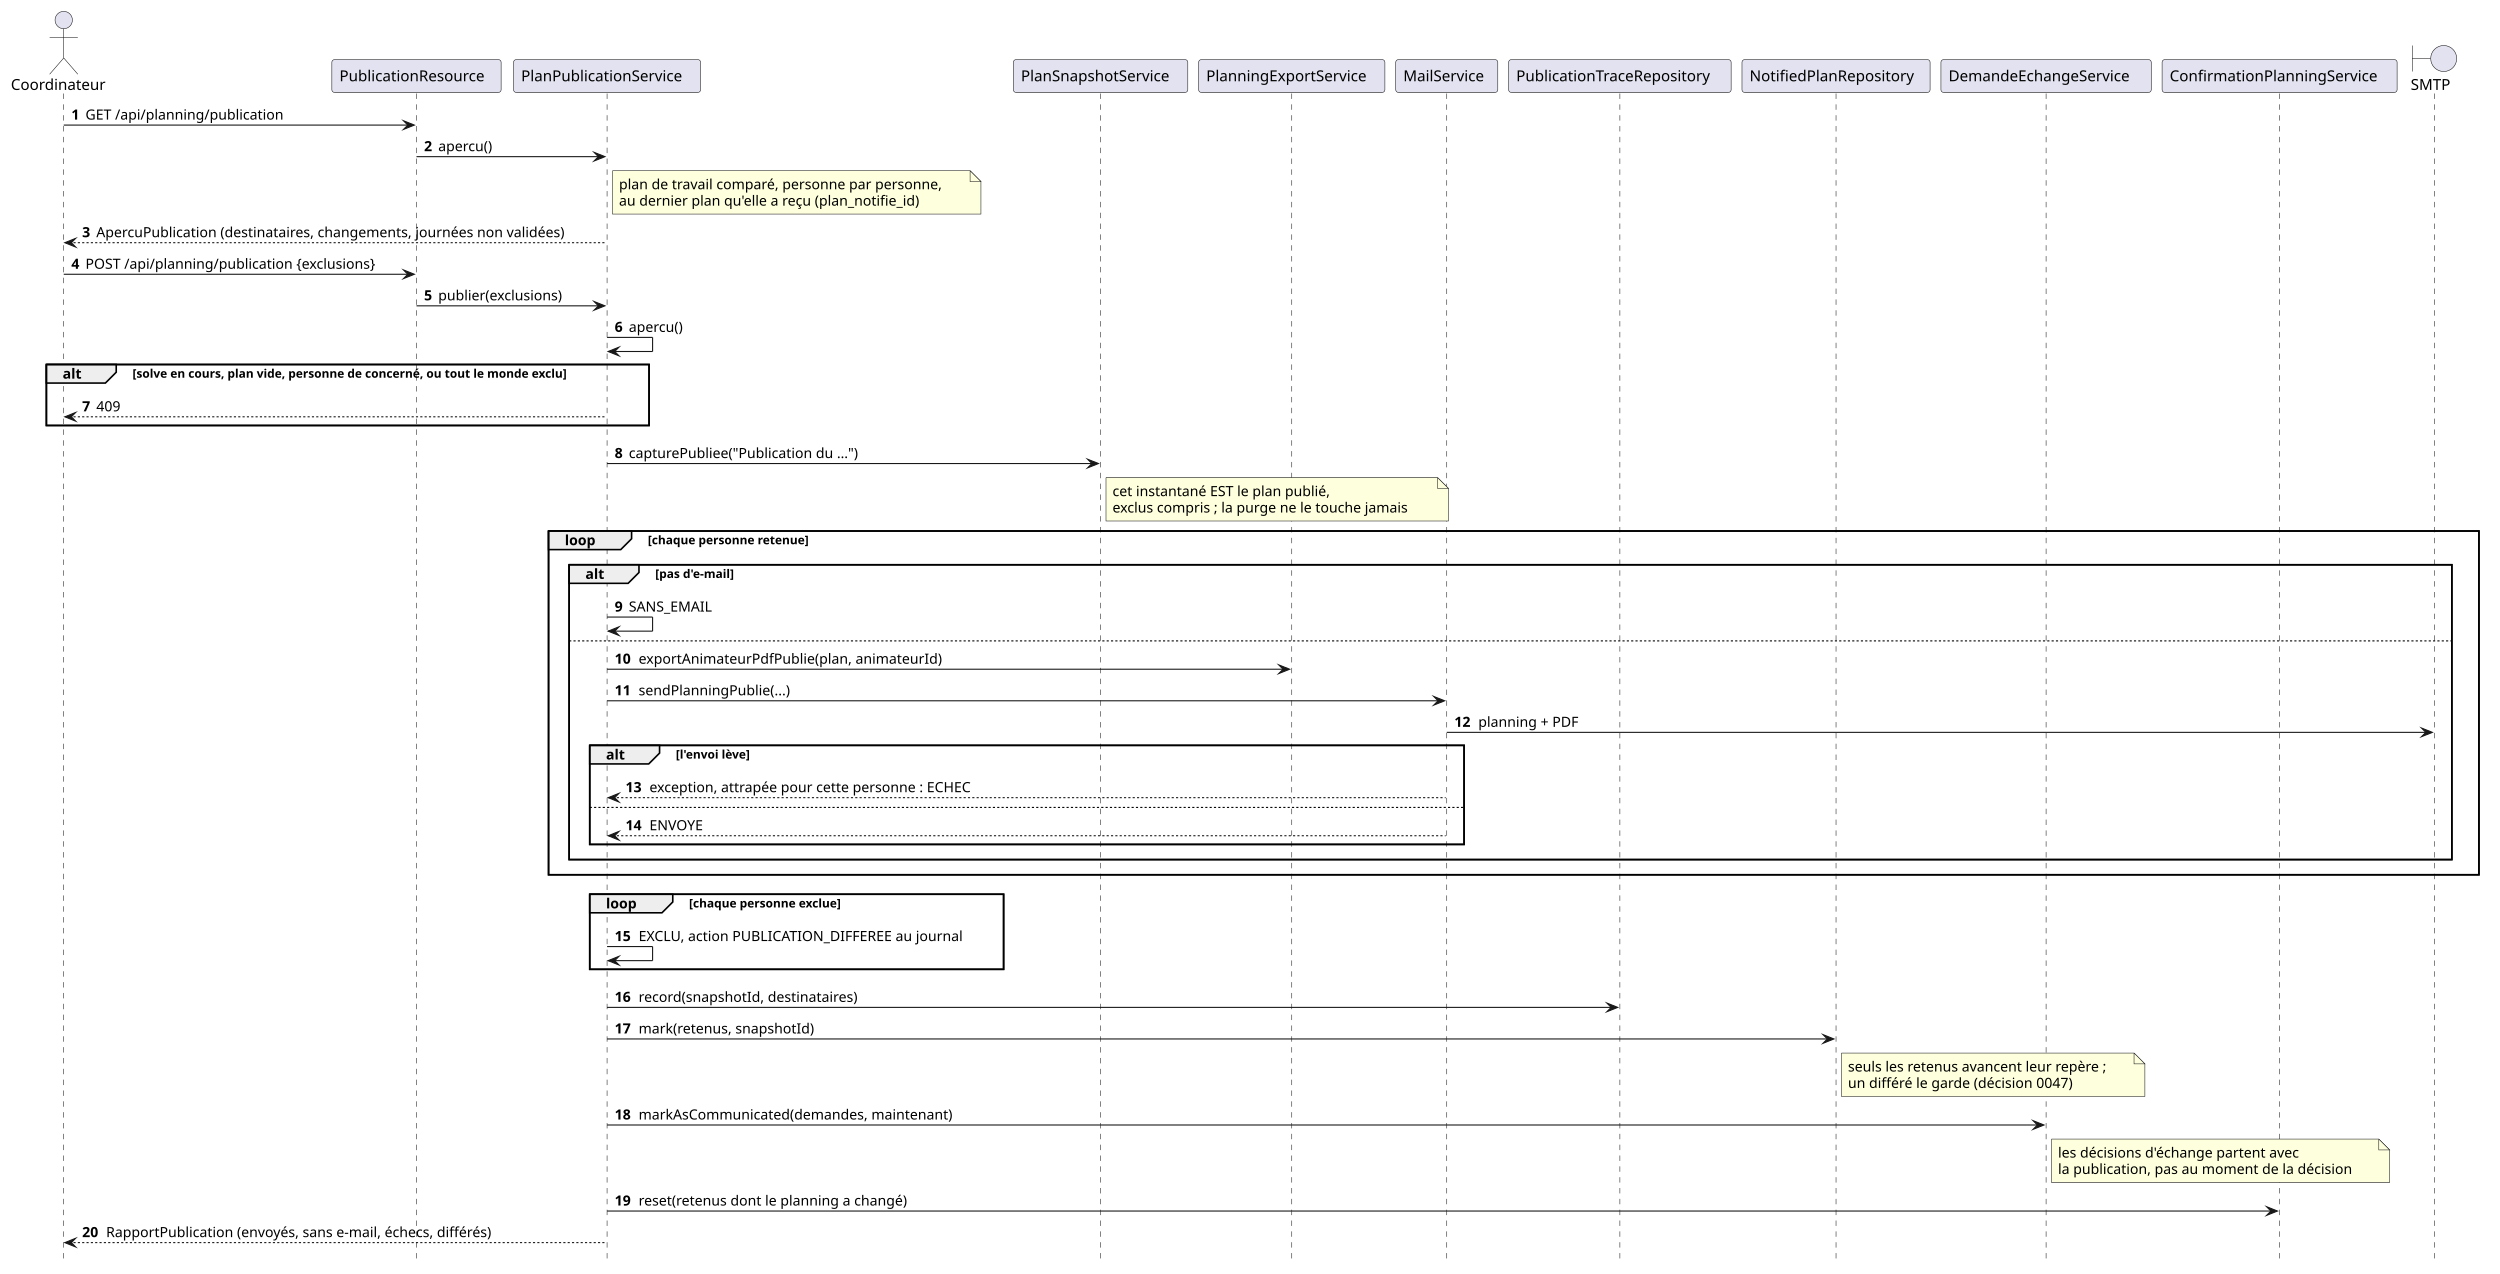
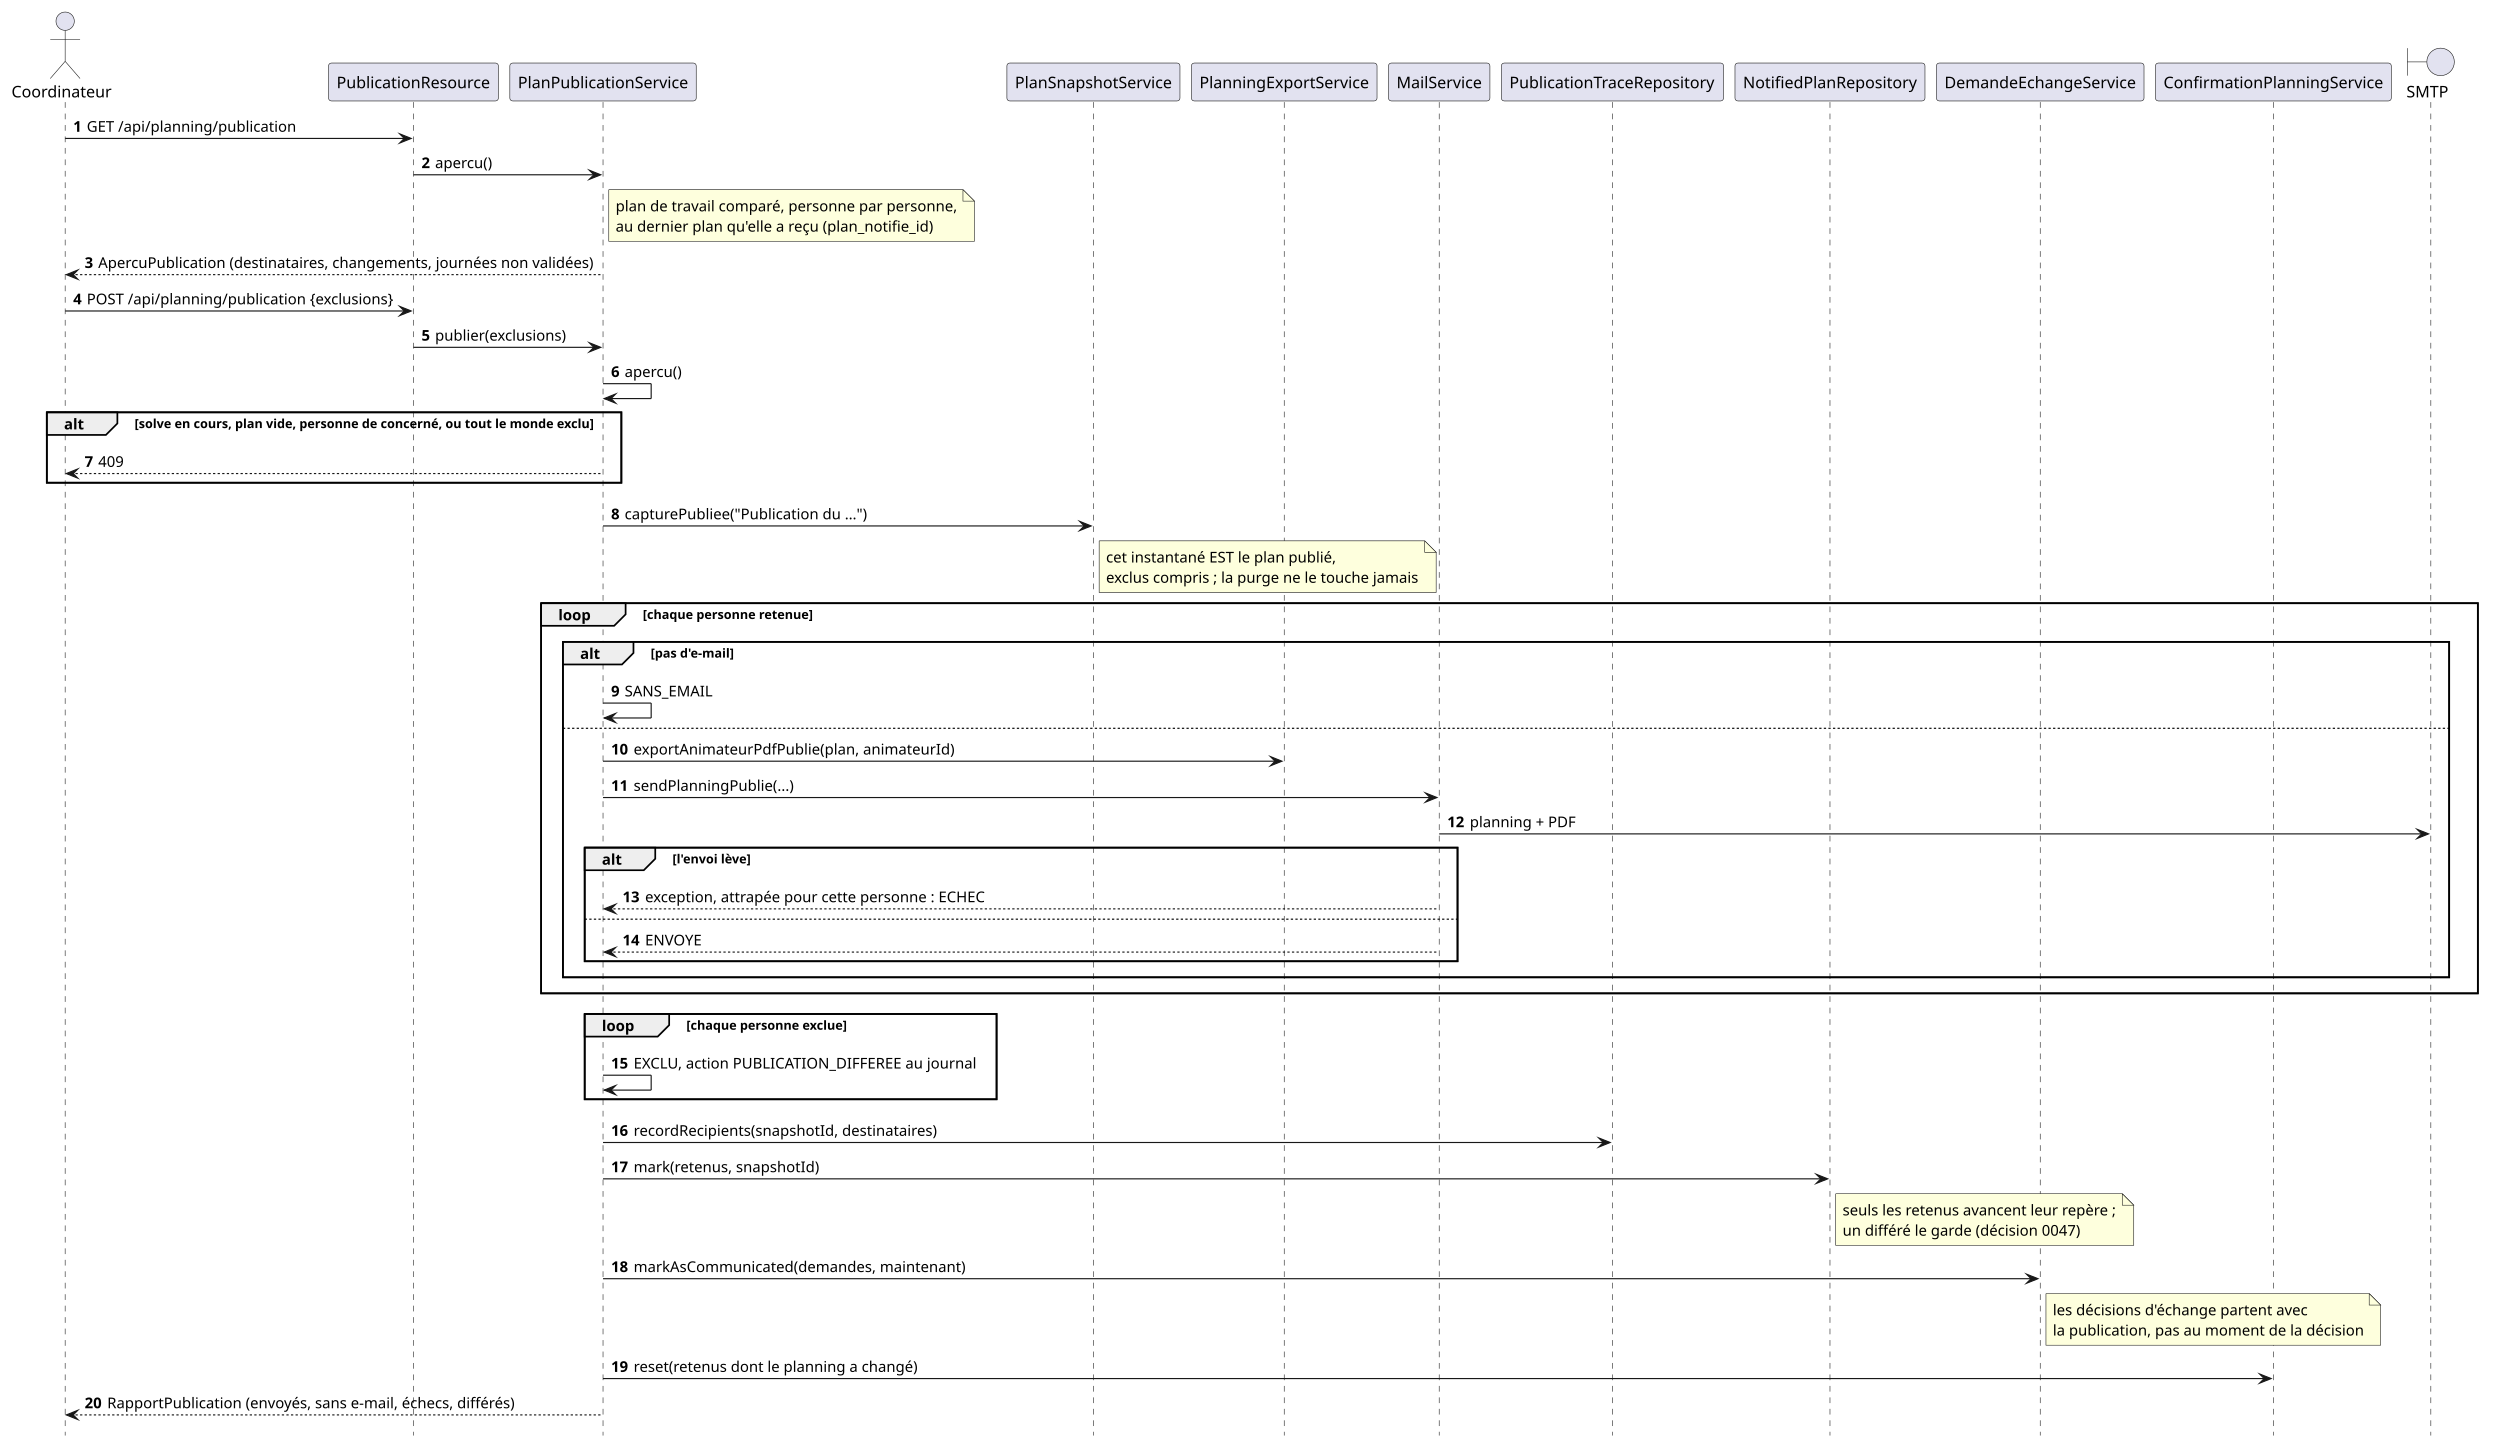
- <svg xmlns="http://www.w3.org/2000/svg" version="1.1" data-diagram-type="SEQUENCE" style="width:2307px;height:1175px;background:#FFFFFF;" width="2307px" height="1175px" viewBox="0 0 2307 1175" zoomAndPan="magnify" preserveAspectRatio="none" contentStyleType="text/css">
+ <svg xmlns="http://www.w3.org/2000/svg" version="1.1" data-diagram-type="SEQUENCE" style="width:2181px;height:1263px;background:#FFFFFF;" width="2181px" height="1263px" viewBox="0 0 2181 1263" zoomAndPan="magnify" preserveAspectRatio="none" contentStyleType="text/css">
  <defs />
  <g font-family="sans-serif" lengthAdjust="spacing">
-     <rect x="42.811" y="336.359" width="556.154" height="56.266" fill="none" style="stroke:#000;stroke-width:1.5;" />
-     <rect x="506.207" y="490.023" width="1781.347" height="317.195" fill="none" style="stroke:#000;stroke-width:1.5;" />
-     <rect x="525.207" y="521.156" width="1737.347" height="272.063" fill="none" style="stroke:#000;stroke-width:1.5;" />
-     <rect x="544.207" y="687.82" width="806.858" height="91.398" fill="none" style="stroke:#000;stroke-width:1.5;" />
-     <rect x="544.207" y="825.219" width="381.92" height="69.266" fill="none" style="stroke:#000;stroke-width:1.5;" />
-     <g>
-       <rect x="55.311" y="86.297" width="8" height="1078.383" fill="#000" fill-opacity="0" />
-       <line x1="58.811" y1="86.297" x2="58.811" y2="1164.68" style="stroke:#181818;stroke-width:0.5;stroke-dasharray:5,5;" />
-     </g>
-     <g>
-       <rect x="380.832" y="86.297" width="8" height="1078.383" fill="#000" fill-opacity="0" />
-       <line x1="384.332" y1="86.297" x2="384.332" y2="1164.68" style="stroke:#181818;stroke-width:0.5;stroke-dasharray:5,5;" />
-     </g>
-     <g>
-       <rect x="556.707" y="86.297" width="8" height="1078.383" fill="#000" fill-opacity="0" />
-       <line x1="560.207" y1="86.297" x2="560.207" y2="1164.68" style="stroke:#181818;stroke-width:0.5;stroke-dasharray:5,5;" />
-     </g>
-     <g>
-       <rect x="1012.113" y="86.297" width="8" height="1078.383" fill="#000" fill-opacity="0" />
-       <line x1="1015.613" y1="86.297" x2="1015.613" y2="1164.68" style="stroke:#181818;stroke-width:0.5;stroke-dasharray:5,5;" />
-     </g>
-     <g>
-       <rect x="1188.538" y="86.297" width="8" height="1078.383" fill="#000" fill-opacity="0" />
-       <line x1="1192.038" y1="86.297" x2="1192.038" y2="1164.68" style="stroke:#181818;stroke-width:0.5;stroke-dasharray:5,5;" />
-     </g>
-     <g>
-       <rect x="1331.565" y="86.297" width="8" height="1078.383" fill="#000" fill-opacity="0" />
-       <line x1="1335.065" y1="86.297" x2="1335.065" y2="1164.68" style="stroke:#181818;stroke-width:0.5;stroke-dasharray:5,5;" />
-     </g>
-     <g>
-       <rect x="1491.327" y="86.297" width="8" height="1078.383" fill="#000" fill-opacity="0" />
-       <line x1="1494.827" y1="86.297" x2="1494.827" y2="1164.68" style="stroke:#181818;stroke-width:0.5;stroke-dasharray:5,5;" />
-     </g>
-     <g>
-       <rect x="1690.795" y="86.297" width="8" height="1078.383" fill="#000" fill-opacity="0" />
-       <line x1="1694.295" y1="86.297" x2="1694.295" y2="1164.68" style="stroke:#181818;stroke-width:0.5;stroke-dasharray:5,5;" />
-     </g>
-     <g>
-       <rect x="1884.637" y="86.297" width="8" height="1078.383" fill="#000" fill-opacity="0" />
-       <line x1="1888.137" y1="86.297" x2="1888.137" y2="1164.68" style="stroke:#181818;stroke-width:0.5;stroke-dasharray:5,5;" />
-     </g>
-     <g>
-       <rect x="2100.119" y="86.297" width="8" height="1078.383" fill="#000" fill-opacity="0" />
-       <line x1="2103.619" y1="86.297" x2="2103.619" y2="1164.68" style="stroke:#181818;stroke-width:0.5;stroke-dasharray:5,5;" />
-     </g>
-     <g>
-       <rect x="2243.054" y="86.297" width="8" height="1078.383" fill="#000" fill-opacity="0" />
-       <line x1="2246.554" y1="86.297" x2="2246.554" y2="1164.68" style="stroke:#181818;stroke-width:0.5;stroke-dasharray:5,5;" />
-     </g>
-     <text x="10" y="82.995" fill="#000" font-size="14" textLength="91.622">Coordinateur</text>
-     <ellipse cx="58.811" cy="18.5" rx="8" ry="8" fill="#E2E2F0" style="stroke:#181818;stroke-width:0.5;" />
-     <path d="M58.811,26.5 L58.811,53.5 M45.811,34.5 L71.811,34.5 M58.811,53.5 L45.811,68.5 M58.811,53.5 L71.811,68.5" style="stroke:#181818;stroke-width:0.5;" fill="none" />
-     <rect x="306.225" y="55" width="156.215" height="30.297" fill="#E2E2F0" style="stroke:#181818;stroke-width:0.5;" rx="2.5" ry="2.5" />
-     <text x="313.225" y="74.995" fill="#000" font-size="14" textLength="142.215">PublicationResource</text>
-     <rect x="473.906" y="55" width="172.601" height="30.297" fill="#E2E2F0" style="stroke:#181818;stroke-width:0.5;" rx="2.5" ry="2.5" />
-     <text x="480.906" y="74.995" fill="#000" font-size="14" textLength="158.601">PlanPublicationService</text>
-     <rect x="935.127" y="55" width="160.973" height="30.297" fill="#E2E2F0" style="stroke:#181818;stroke-width:0.5;" rx="2.5" ry="2.5" />
-     <text x="942.127" y="74.995" fill="#000" font-size="14" textLength="146.973">PlanSnapshotService</text>
-     <rect x="1106.1" y="55" width="171.876" height="30.297" fill="#E2E2F0" style="stroke:#181818;stroke-width:0.5;" rx="2.5" ry="2.5" />
-     <text x="1113.1" y="74.995" fill="#000" font-size="14" textLength="157.876">PlanningExportService</text>
-     <rect x="1287.976" y="55" width="94.179" height="30.297" fill="#E2E2F0" style="stroke:#181818;stroke-width:0.5;" rx="2.5" ry="2.5" />
-     <text x="1294.976" y="74.995" fill="#000" font-size="14" textLength="80.179">MailService</text>
-     <rect x="1392.154" y="55" width="205.345" height="30.297" fill="#E2E2F0" style="stroke:#181818;stroke-width:0.5;" rx="2.5" ry="2.5" />
-     <text x="1399.154" y="74.995" fill="#000" font-size="14" textLength="191.345">PublicationTraceRepository</text>
-     <rect x="1607.499" y="55" width="173.592" height="30.297" fill="#E2E2F0" style="stroke:#181818;stroke-width:0.5;" rx="2.5" ry="2.5" />
-     <text x="1614.499" y="74.995" fill="#000" font-size="14" textLength="159.592">NotifiedPlanRepository</text>
-     <rect x="1791.091" y="55" width="194.093" height="30.297" fill="#E2E2F0" style="stroke:#181818;stroke-width:0.5;" rx="2.5" ry="2.5" />
-     <text x="1798.091" y="74.995" fill="#000" font-size="14" textLength="180.093">DemandeEchangeService</text>
-     <rect x="1995.184" y="55" width="216.87" height="30.297" fill="#E2E2F0" style="stroke:#181818;stroke-width:0.5;" rx="2.5" ry="2.5" />
-     <text x="2002.184" y="74.995" fill="#000" font-size="14" textLength="202.87">ConfirmationPlanningService</text>
-     <text x="2224.574" y="82.995" fill="#000" font-size="14" textLength="37.96">SMTP</text>
-     <path d="M2226.054,42 L2226.054,66 M2226.054,54 L2243.054,54" style="stroke:#181818;stroke-width:0.5;" fill="none" />
-     <ellipse cx="2255.054" cy="54" rx="12" ry="12" fill="#E2E2F0" style="stroke:#181818;stroke-width:0.5;" />
-     <polygon points="372.332,111.43,382.332,115.43,372.332,119.43,376.332,115.43" fill="#181818" style="stroke:#181818;stroke-width:1;stroke-linejoin:miter;stroke-miterlimit:10;" />
-     <line x1="58.811" y1="115.43" x2="378.332" y2="115.43" style="stroke:#181818;stroke-width:1;" />
-     <text x="65.811" y="110.364" fill="#000" font-size="13" font-weight="700">1</text>
-     <text x="78.856" y="110.364" fill="#000" font-size="13" textLength="191.725">GET /api/planning/publication</text>
-     <polygon points="548.207,140.563,558.207,144.563,548.207,148.563,552.207,144.563" fill="#181818" style="stroke:#181818;stroke-width:1;stroke-linejoin:miter;stroke-miterlimit:10;" />
-     <line x1="384.332" y1="144.563" x2="554.207" y2="144.563" style="stroke:#181818;stroke-width:1;" />
-     <text x="391.332" y="139.497" fill="#000" font-size="13" font-weight="700">2</text>
-     <text x="404.377" y="139.497" fill="#000" font-size="13" textLength="55.091">apercu()</text>
-     <path d="M565.207,157.563 L565.207,197.563 L905.207,197.563 L905.207,167.563 L895.207,157.563 L565.207,157.563" style="stroke:#181818;stroke-width:0.5;" fill="#FEFFDD" />
-     <path d="M895.207,157.563 L895.207,167.563 L905.207,167.563 L895.207,157.563" style="stroke:#181818;stroke-width:0.5;" fill="#FEFFDD" />
-     <text x="571.207" y="174.629" fill="#000" font-size="13" textLength="319.154">plan de travail comparé, personne par personne,</text>
-     <text x="571.207" y="189.762" fill="#000" font-size="13" textLength="300.003">au dernier plan qu'elle a reçu (plan_notifie_id)</text>
-     <polygon points="69.811,219.961,59.811,223.961,69.811,227.961,65.811,223.961" fill="#181818" style="stroke:#181818;stroke-width:1;stroke-linejoin:miter;stroke-miterlimit:10;" />
-     <line x1="63.811" y1="223.961" x2="559.207" y2="223.961" style="stroke:#181818;stroke-width:1;stroke-dasharray:2,2;" />
-     <text x="75.811" y="218.895" fill="#000" font-size="13" font-weight="700">3</text>
-     <text x="88.856" y="218.895" fill="#000" font-size="13" textLength="464.35">ApercuPublication (destinataires, changements, journées non validées)</text>
-     <polygon points="372.332,249.094,382.332,253.094,372.332,257.094,376.332,253.094" fill="#181818" style="stroke:#181818;stroke-width:1;stroke-linejoin:miter;stroke-miterlimit:10;" />
-     <line x1="58.811" y1="253.094" x2="378.332" y2="253.094" style="stroke:#181818;stroke-width:1;" />
-     <text x="65.811" y="248.028" fill="#000" font-size="13" font-weight="700">4</text>
-     <text x="78.856" y="248.028" fill="#000" font-size="13" textLength="288.476">POST /api/planning/publication {exclusions}</text>
-     <polygon points="548.207,278.227,558.207,282.227,548.207,286.227,552.207,282.227" fill="#181818" style="stroke:#181818;stroke-width:1;stroke-linejoin:miter;stroke-miterlimit:10;" />
-     <line x1="384.332" y1="282.227" x2="554.207" y2="282.227" style="stroke:#181818;stroke-width:1;" />
-     <text x="391.332" y="277.161" fill="#000" font-size="13" font-weight="700">5</text>
-     <text x="404.377" y="277.161" fill="#000" font-size="13" textLength="123.494">publier(exclusions)</text>
-     <line x1="560.207" y1="311.359" x2="602.207" y2="311.359" style="stroke:#181818;stroke-width:1;" />
-     <line x1="602.207" y1="311.359" x2="602.207" y2="324.359" style="stroke:#181818;stroke-width:1;" />
-     <line x1="561.207" y1="324.359" x2="602.207" y2="324.359" style="stroke:#181818;stroke-width:1;" />
-     <polygon points="571.207,320.359,561.207,324.359,571.207,328.359,567.207,324.359" fill="#181818" style="stroke:#181818;stroke-width:1;stroke-linejoin:miter;stroke-miterlimit:10;" />
-     <text x="567.207" y="306.293" fill="#000" font-size="13" font-weight="700">6</text>
-     <text x="580.252" y="306.293" fill="#000" font-size="13" textLength="55.091">apercu()</text>
-     <path d="M42.811,336.359 L107.254,336.359 L107.254,343.492 L97.254,353.492 L42.811,353.492 L42.811,336.359" style="stroke:#000;stroke-width:1.5;" fill="#EEE" />
-     <rect x="42.811" y="336.359" width="556.154" height="56.266" fill="none" style="stroke:#000;stroke-width:1.5;" />
-     <text x="57.811" y="349.426" fill="#000" font-size="13" textLength="19.443" font-weight="700">alt</text>
-     <text x="122.254" y="348.57" fill="#000" font-size="11" textLength="460.711" font-weight="700">[solve en cours, plan vide, personne de concerné, ou tout le monde exclu]</text>
-     <polygon points="69.811,380.625,59.811,384.625,69.811,388.625,65.811,384.625" fill="#181818" style="stroke:#181818;stroke-width:1;stroke-linejoin:miter;stroke-miterlimit:10;" />
-     <line x1="63.811" y1="384.625" x2="559.207" y2="384.625" style="stroke:#181818;stroke-width:1;stroke-dasharray:2,2;" />
-     <text x="75.811" y="379.559" fill="#000" font-size="13" font-weight="700">7</text>
-     <text x="88.856" y="379.559" fill="#000" font-size="13" textLength="24.813">409</text>
-     <polygon points="1003.613,423.758,1013.613,427.758,1003.613,431.758,1007.613,427.758" fill="#181818" style="stroke:#181818;stroke-width:1;stroke-linejoin:miter;stroke-miterlimit:10;" />
-     <line x1="560.207" y1="427.758" x2="1009.613" y2="427.758" style="stroke:#181818;stroke-width:1;" />
-     <text x="567.207" y="422.692" fill="#000" font-size="13" font-weight="700">8</text>
-     <text x="580.252" y="422.692" fill="#000" font-size="13" textLength="229.023">capturePubliee("Publication du …")</text>
-     <path d="M1020.613,440.758 L1020.613,480.758 L1336.613,480.758 L1336.613,450.758 L1326.613,440.758 L1020.613,440.758" style="stroke:#181818;stroke-width:0.5;" fill="#FEFFDD" />
-     <path d="M1326.613,440.758 L1326.613,450.758 L1336.613,450.758 L1326.613,440.758" style="stroke:#181818;stroke-width:0.5;" fill="#FEFFDD" />
-     <text x="1026.613" y="457.825" fill="#000" font-size="13" textLength="218.315">cet instantané EST le plan publié,</text>
-     <text x="1026.613" y="472.958" fill="#000" font-size="13" textLength="295.426">exclus compris ; la purge ne le touche jamais</text>
-     <path d="M506.207,490.023 L582.831,490.023 L582.831,497.156 L572.831,507.156 L506.207,507.156 L506.207,490.023" style="stroke:#000;stroke-width:1.5;" fill="#EEE" />
-     <rect x="506.207" y="490.023" width="1781.347" height="317.195" fill="none" style="stroke:#000;stroke-width:1.5;" />
-     <text x="521.207" y="503.09" fill="#000" font-size="13" textLength="31.624" font-weight="700">loop</text>
-     <text x="597.831" y="502.234" fill="#000" font-size="11" textLength="169.367" font-weight="700">[chaque personne retenue]</text>
-     <path d="M525.207,521.156 L589.649,521.156 L589.649,528.289 L579.649,538.289 L525.207,538.289 L525.207,521.156" style="stroke:#000;stroke-width:1.5;" fill="#EEE" />
-     <rect x="525.207" y="521.156" width="1737.347" height="272.063" fill="none" style="stroke:#000;stroke-width:1.5;" />
-     <text x="540.207" y="534.223" fill="#000" font-size="13" textLength="19.443" font-weight="700">alt</text>
-     <text x="604.649" y="533.367" fill="#000" font-size="11" textLength="85.422" font-weight="700">[pas d'e-mail]</text>
-     <line x1="560.207" y1="569.422" x2="602.207" y2="569.422" style="stroke:#181818;stroke-width:1;" />
-     <line x1="602.207" y1="569.422" x2="602.207" y2="582.422" style="stroke:#181818;stroke-width:1;" />
-     <line x1="561.207" y1="582.422" x2="602.207" y2="582.422" style="stroke:#181818;stroke-width:1;" />
-     <polygon points="571.207,578.422,561.207,582.422,571.207,586.422,567.207,582.422" fill="#181818" style="stroke:#181818;stroke-width:1;stroke-linejoin:miter;stroke-miterlimit:10;" />
-     <text x="567.207" y="564.356" fill="#000" font-size="13" font-weight="700">9</text>
-     <text x="580.252" y="564.356" fill="#000" font-size="13" textLength="81.021">SANS_EMAIL</text>
-     <line x1="525.207" y1="591.422" x2="2262.554" y2="591.422" style="stroke:#000;stroke-width:1;stroke-dasharray:2,2;" />
-     <polygon points="1180.038,613.555,1190.038,617.555,1180.038,621.555,1184.038,617.555" fill="#181818" style="stroke:#181818;stroke-width:1;stroke-linejoin:miter;stroke-miterlimit:10;" />
-     <line x1="560.207" y1="617.555" x2="1186.038" y2="617.555" style="stroke:#181818;stroke-width:1;" />
-     <text x="567.207" y="612.489" fill="#000" font-size="13" textLength="18.091" font-weight="700">10</text>
-     <text x="589.297" y="612.489" fill="#000" font-size="13" textLength="296.302">exportAnimateurPdfPublie(plan, animateurId)</text>
-     <polygon points="1323.065,642.688,1333.065,646.688,1323.065,650.688,1327.065,646.688" fill="#181818" style="stroke:#181818;stroke-width:1;stroke-linejoin:miter;stroke-miterlimit:10;" />
-     <line x1="560.207" y1="646.688" x2="1329.065" y2="646.688" style="stroke:#181818;stroke-width:1;" />
-     <text x="567.207" y="641.622" fill="#000" font-size="13" textLength="18.091" font-weight="700">11</text>
-     <text x="589.297" y="641.622" fill="#000" font-size="13" textLength="149.354">sendPlanningPublie(...)</text>
-     <polygon points="2234.554,671.82,2244.554,675.82,2234.554,679.82,2238.554,675.82" fill="#181818" style="stroke:#181818;stroke-width:1;stroke-linejoin:miter;stroke-miterlimit:10;" />
-     <line x1="1335.065" y1="675.82" x2="2240.554" y2="675.82" style="stroke:#181818;stroke-width:1;" />
-     <text x="1342.065" y="670.754" fill="#000" font-size="13" textLength="18.091" font-weight="700">12</text>
-     <text x="1364.156" y="670.754" fill="#000" font-size="13" textLength="100.896">planning + PDF</text>
-     <path d="M544.207,687.82 L608.649,687.82 L608.649,694.953 L598.649,704.953 L544.207,704.953 L544.207,687.82" style="stroke:#000;stroke-width:1.5;" fill="#EEE" />
-     <rect x="544.207" y="687.82" width="806.858" height="91.398" fill="none" style="stroke:#000;stroke-width:1.5;" />
-     <text x="559.207" y="700.887" fill="#000" font-size="13" textLength="19.443" font-weight="700">alt</text>
-     <text x="623.649" y="700.031" fill="#000" font-size="11" textLength="80.674" font-weight="700">[l'envoi lève]</text>
-     <polygon points="571.207,732.086,561.207,736.086,571.207,740.086,567.207,736.086" fill="#181818" style="stroke:#181818;stroke-width:1;stroke-linejoin:miter;stroke-miterlimit:10;" />
-     <line x1="565.207" y1="736.086" x2="1334.065" y2="736.086" style="stroke:#181818;stroke-width:1;stroke-dasharray:2,2;" />
-     <text x="577.207" y="731.02" fill="#000" font-size="13" textLength="18.091" font-weight="700">13</text>
-     <text x="599.297" y="731.02" fill="#000" font-size="13" textLength="321.299">exception, attrapée pour cette personne : ECHEC</text>
-     <line x1="544.207" y1="745.086" x2="1351.065" y2="745.086" style="stroke:#000;stroke-width:1;stroke-dasharray:2,2;" />
-     <polygon points="571.207,767.219,561.207,771.219,571.207,775.219,567.207,771.219" fill="#181818" style="stroke:#181818;stroke-width:1;stroke-linejoin:miter;stroke-miterlimit:10;" />
-     <line x1="565.207" y1="771.219" x2="1334.065" y2="771.219" style="stroke:#181818;stroke-width:1;stroke-dasharray:2,2;" />
-     <text x="577.207" y="766.153" fill="#000" font-size="13" textLength="18.091" font-weight="700">14</text>
-     <text x="599.297" y="766.153" fill="#000" font-size="13" textLength="53.219">ENVOYE</text>
-     <path d="M544.207,825.219 L620.831,825.219 L620.831,832.352 L610.831,842.352 L544.207,842.352 L544.207,825.219" style="stroke:#000;stroke-width:1.5;" fill="#EEE" />
-     <rect x="544.207" y="825.219" width="381.92" height="69.266" fill="none" style="stroke:#000;stroke-width:1.5;" />
-     <text x="559.207" y="838.286" fill="#000" font-size="13" textLength="31.624" font-weight="700">loop</text>
-     <text x="635.831" y="837.429" fill="#000" font-size="11" textLength="160.778" font-weight="700">[chaque personne exclue]</text>
-     <line x1="560.207" y1="873.484" x2="602.207" y2="873.484" style="stroke:#181818;stroke-width:1;" />
-     <line x1="602.207" y1="873.484" x2="602.207" y2="886.484" style="stroke:#181818;stroke-width:1;" />
-     <line x1="561.207" y1="886.484" x2="602.207" y2="886.484" style="stroke:#181818;stroke-width:1;" />
-     <polygon points="571.207,882.484,561.207,886.484,571.207,890.484,567.207,886.484" fill="#181818" style="stroke:#181818;stroke-width:1;stroke-linejoin:miter;stroke-miterlimit:10;" />
-     <text x="567.207" y="868.418" fill="#000" font-size="13" textLength="18.091" font-weight="700">15</text>
-     <text x="589.297" y="868.418" fill="#000" font-size="13" textLength="320.83">EXCLU, action PUBLICATION_DIFFEREE au journal</text>
-     <polygon points="1482.827,925.617,1492.827,929.617,1482.827,933.617,1486.827,929.617" fill="#181818" style="stroke:#181818;stroke-width:1;stroke-linejoin:miter;stroke-miterlimit:10;" />
-     <line x1="560.207" y1="929.617" x2="1488.827" y2="929.617" style="stroke:#181818;stroke-width:1;" />
-     <text x="567.207" y="924.551" fill="#000" font-size="13" textLength="18.091" font-weight="700">16</text>
-     <text x="589.297" y="924.551" fill="#000" font-size="13" textLength="216.557">record(snapshotId, destinataires)</text>
-     <polygon points="1682.295,954.75,1692.295,958.75,1682.295,962.75,1686.295,958.75" fill="#181818" style="stroke:#181818;stroke-width:1;stroke-linejoin:miter;stroke-miterlimit:10;" />
-     <line x1="560.207" y1="958.75" x2="1688.295" y2="958.75" style="stroke:#181818;stroke-width:1;" />
-     <text x="567.207" y="953.684" fill="#000" font-size="13" textLength="18.091" font-weight="700">17</text>
-     <text x="589.297" y="953.684" fill="#000" font-size="13" textLength="172.98">mark(retenus, snapshotId)</text>
-     <path d="M1699.295,971.75 L1699.295,1011.75 L1979.295,1011.75 L1979.295,981.75 L1969.295,971.75 L1699.295,971.75" style="stroke:#181818;stroke-width:0.5;" fill="#FEFFDD" />
-     <path d="M1969.295,971.75 L1969.295,981.75 L1979.295,981.75 L1969.295,971.75" style="stroke:#181818;stroke-width:0.5;" fill="#FEFFDD" />
-     <text x="1705.295" y="988.817" fill="#000" font-size="13" textLength="259.118">seuls les retenus avancent leur repère ;</text>
-     <text x="1705.295" y="1003.95" fill="#000" font-size="13" textLength="225.735">un différé le garde (décision 0047)</text>
-     <polygon points="1876.137,1034.148,1886.137,1038.148,1876.137,1042.148,1880.137,1038.148" fill="#181818" style="stroke:#181818;stroke-width:1;stroke-linejoin:miter;stroke-miterlimit:10;" />
-     <line x1="560.207" y1="1038.148" x2="1882.137" y2="1038.148" style="stroke:#181818;stroke-width:1;" />
-     <text x="567.207" y="1033.083" fill="#000" font-size="13" textLength="18.091" font-weight="700">18</text>
-     <text x="589.297" y="1033.083" fill="#000" font-size="13" textLength="309.747">markAsCommunicated(demandes, maintenant)</text>
-     <path d="M1893.137,1051.148 L1893.137,1091.148 L2205.137,1091.148 L2205.137,1061.148 L2195.137,1051.148 L1893.137,1051.148" style="stroke:#181818;stroke-width:0.5;" fill="#FEFFDD" />
-     <path d="M2195.137,1051.148 L2195.137,1061.148 L2205.137,1061.148 L2195.137,1051.148" style="stroke:#181818;stroke-width:0.5;" fill="#FEFFDD" />
-     <text x="1899.137" y="1068.215" fill="#000" font-size="13" textLength="241.738">les décisions d'échange partent avec</text>
-     <text x="1899.137" y="1083.348" fill="#000" font-size="13" textLength="291.846">la publication, pas au moment de la décision</text>
-     <polygon points="2091.619,1113.547,2101.619,1117.547,2091.619,1121.547,2095.619,1117.547" fill="#181818" style="stroke:#181818;stroke-width:1;stroke-linejoin:miter;stroke-miterlimit:10;" />
-     <line x1="560.207" y1="1117.547" x2="2097.619" y2="1117.547" style="stroke:#181818;stroke-width:1;" />
-     <text x="567.207" y="1112.481" fill="#000" font-size="13" textLength="18.091" font-weight="700">19</text>
-     <text x="589.297" y="1112.481" fill="#000" font-size="13" textLength="267.078">reset(retenus dont le planning a changé)</text>
-     <polygon points="69.811,1142.68,59.811,1146.68,69.811,1150.68,65.811,1146.68" fill="#181818" style="stroke:#181818;stroke-width:1;stroke-linejoin:miter;stroke-miterlimit:10;" />
-     <line x1="63.811" y1="1146.68" x2="559.207" y2="1146.68" style="stroke:#181818;stroke-width:1;stroke-dasharray:2,2;" />
-     <text x="75.811" y="1141.614" fill="#000" font-size="13" textLength="18.091" font-weight="700">20</text>
-     <text x="97.902" y="1141.614" fill="#000" font-size="13" textLength="385.747">RapportPublication (envoyés, sans e-mail, échecs, différés)</text>
+     <rect x="40.841" y="359.716" width="501.242" height="61.412" fill="none" style="stroke:#000;stroke-width:1.5;" />
+     <rect x="472.083" y="526.246" width="1689.58" height="340.354" fill="none" style="stroke:#000;stroke-width:1.5;" />
+     <rect x="491.083" y="559.952" width="1645.58" height="292.648" fill="none" style="stroke:#000;stroke-width:1.5;" />
+     <rect x="510.083" y="739.482" width="761.475" height="99.118" fill="none" style="stroke:#000;stroke-width:1.5;" />
+     <rect x="510.083" y="884.6" width="359.336" height="74.412" fill="none" style="stroke:#000;stroke-width:1.5;" />
+     <g>
+       <rect x="53.341" y="89.068" width="8" height="1163.299" fill="#000" fill-opacity="0" />
+       <line x1="56.841" y1="89.068" x2="56.841" y2="1252.366" style="stroke:#181818;stroke-width:0.5;stroke-dasharray:5,5;" />
+     </g>
+     <g>
+       <rect x="357.204" y="89.068" width="8" height="1163.299" fill="#000" fill-opacity="0" />
+       <line x1="360.704" y1="89.068" x2="360.704" y2="1252.366" style="stroke:#181818;stroke-width:0.5;stroke-dasharray:5,5;" />
+     </g>
+     <g>
+       <rect x="522.583" y="89.068" width="8" height="1163.299" fill="#000" fill-opacity="0" />
+       <line x1="526.083" y1="89.068" x2="526.083" y2="1252.366" style="stroke:#181818;stroke-width:0.5;stroke-dasharray:5,5;" />
+     </g>
+     <g>
+       <rect x="950.406" y="89.068" width="8" height="1163.299" fill="#000" fill-opacity="0" />
+       <line x1="953.906" y1="89.068" x2="953.906" y2="1252.366" style="stroke:#181818;stroke-width:0.5;stroke-dasharray:5,5;" />
+     </g>
+     <g>
+       <rect x="1116.856" y="89.068" width="8" height="1163.299" fill="#000" fill-opacity="0" />
+       <line x1="1120.356" y1="89.068" x2="1120.356" y2="1252.366" style="stroke:#181818;stroke-width:0.5;stroke-dasharray:5,5;" />
+     </g>
+     <g>
+       <rect x="1252.057" y="89.068" width="8" height="1163.299" fill="#000" fill-opacity="0" />
+       <line x1="1255.557" y1="89.068" x2="1255.557" y2="1252.366" style="stroke:#181818;stroke-width:0.5;stroke-dasharray:5,5;" />
+     </g>
+     <g>
+       <rect x="1403.198" y="89.068" width="8" height="1163.299" fill="#000" fill-opacity="0" />
+       <line x1="1406.698" y1="89.068" x2="1406.698" y2="1252.366" style="stroke:#181818;stroke-width:0.5;stroke-dasharray:5,5;" />
+     </g>
+     <g>
+       <rect x="1592.971" y="89.068" width="8" height="1163.299" fill="#000" fill-opacity="0" />
+       <line x1="1596.471" y1="89.068" x2="1596.471" y2="1252.366" style="stroke:#181818;stroke-width:0.5;stroke-dasharray:5,5;" />
+     </g>
+     <g>
+       <rect x="1776.389" y="89.068" width="8" height="1163.299" fill="#000" fill-opacity="0" />
+       <line x1="1779.889" y1="89.068" x2="1779.889" y2="1252.366" style="stroke:#181818;stroke-width:0.5;stroke-dasharray:5,5;" />
+     </g>
+     <g>
+       <rect x="1979.798" y="89.068" width="8" height="1163.299" fill="#000" fill-opacity="0" />
+       <line x1="1983.298" y1="89.068" x2="1983.298" y2="1252.366" style="stroke:#181818;stroke-width:0.5;stroke-dasharray:5,5;" />
+     </g>
+     <g>
+       <rect x="2117.162" y="89.068" width="8" height="1163.299" fill="#000" fill-opacity="0" />
+       <line x1="2120.662" y1="89.068" x2="2120.662" y2="1252.366" style="stroke:#181818;stroke-width:0.5;stroke-dasharray:5,5;" />
+     </g>
+     <text x="10" y="84.966" fill="#000" font-size="14" textLength="87.682">Coordinateur</text>
+     <ellipse cx="56.841" cy="18.5" rx="8" ry="8" fill="#E2E2F0" style="stroke:#181818;stroke-width:0.5;" />
+     <path d="M56.841,26.5 L56.841,53.5 M43.841,34.5 L69.841,34.5 M56.841,53.5 L43.841,68.5 M56.841,53.5 L69.841,68.5" style="stroke:#181818;stroke-width:0.5;" fill="none" />
+     <rect x="286.631" y="55" width="148.147" height="33.068" fill="#E2E2F0" style="stroke:#181818;stroke-width:0.5;" rx="2.5" ry="2.5" />
+     <text x="293.631" y="76.966" fill="#000" font-size="14" textLength="134.147">PublicationResource</text>
+     <rect x="444.778" y="55" width="162.609" height="33.068" fill="#E2E2F0" style="stroke:#181818;stroke-width:0.5;" rx="2.5" ry="2.5" />
+     <text x="451.778" y="76.966" fill="#000" font-size="14" textLength="148.609">PlanPublicationService</text>
+     <rect x="878.419" y="55" width="150.975" height="33.068" fill="#E2E2F0" style="stroke:#181818;stroke-width:0.5;" rx="2.5" ry="2.5" />
+     <text x="885.419" y="76.966" fill="#000" font-size="14" textLength="136.975">PlanSnapshotService</text>
+     <rect x="1039.394" y="55" width="161.923" height="33.068" fill="#E2E2F0" style="stroke:#181818;stroke-width:0.5;" rx="2.5" ry="2.5" />
+     <text x="1046.394" y="76.966" fill="#000" font-size="14" textLength="147.923">PlanningExportService</text>
+     <rect x="1211.317" y="55" width="88.48" height="33.068" fill="#E2E2F0" style="stroke:#181818;stroke-width:0.5;" rx="2.5" ry="2.5" />
+     <text x="1218.317" y="76.966" fill="#000" font-size="14" textLength="74.48">MailService</text>
+     <rect x="1309.797" y="55" width="193.801" height="33.068" fill="#E2E2F0" style="stroke:#181818;stroke-width:0.5;" rx="2.5" ry="2.5" />
+     <text x="1316.797" y="76.966" fill="#000" font-size="14" textLength="179.801">PublicationTraceRepository</text>
+     <rect x="1513.598" y="55" width="165.745" height="33.068" fill="#E2E2F0" style="stroke:#181818;stroke-width:0.5;" rx="2.5" ry="2.5" />
+     <text x="1520.598" y="76.966" fill="#000" font-size="14" textLength="151.745">NotifiedPlanRepository</text>
+     <rect x="1689.344" y="55" width="181.089" height="33.068" fill="#E2E2F0" style="stroke:#181818;stroke-width:0.5;" rx="2.5" ry="2.5" />
+     <text x="1696.344" y="76.966" fill="#000" font-size="14" textLength="167.089">DemandeEchangeService</text>
+     <rect x="1880.433" y="55" width="205.729" height="33.068" fill="#E2E2F0" style="stroke:#181818;stroke-width:0.5;" rx="2.5" ry="2.5" />
+     <text x="1887.433" y="76.966" fill="#000" font-size="14" textLength="191.729">ConfirmationPlanningService</text>
+     <text x="2099.344" y="84.966" fill="#000" font-size="14" textLength="36.638">SMTP</text>
+     <path d="M2100.162,42 L2100.162,66 M2100.162,54 L2117.162,54" style="stroke:#181818;stroke-width:0.5;" fill="none" />
+     <ellipse cx="2129.162" cy="54" rx="12" ry="12" fill="#E2E2F0" style="stroke:#181818;stroke-width:0.5;" />
+     <polygon points="348.704,116.774,358.704,120.774,348.704,124.774,352.704,120.774" fill="#181818" style="stroke:#181818;stroke-width:1;stroke-linejoin:miter;stroke-miterlimit:10;" />
+     <line x1="56.841" y1="120.774" x2="354.704" y2="120.774" style="stroke:#181818;stroke-width:1;" />
+     <text x="63.841" y="114.965" fill="#000" font-size="13" font-weight="700">1</text>
+     <text x="75.683" y="114.965" fill="#000" font-size="13" textLength="182.754">GET /api/planning/publication</text>
+     <polygon points="514.083,148.48,524.083,152.48,514.083,156.48,518.083,152.48" fill="#181818" style="stroke:#181818;stroke-width:1;stroke-linejoin:miter;stroke-miterlimit:10;" />
+     <line x1="360.704" y1="152.48" x2="520.083" y2="152.48" style="stroke:#181818;stroke-width:1;" />
+     <text x="367.704" y="146.671" fill="#000" font-size="13" font-weight="700">2</text>
+     <text x="379.547" y="146.671" fill="#000" font-size="13" textLength="50.063">apercu()</text>
+     <path d="M531.083,165.48 L531.083,210.48 L850.083,210.48 L850.083,175.48 L840.083,165.48 L531.083,165.48" style="stroke:#181818;stroke-width:0.5;" fill="#FEFFDD" />
+     <path d="M840.083,165.48 L840.083,175.48 L850.083,175.48 L840.083,165.48" style="stroke:#181818;stroke-width:0.5;" fill="#FEFFDD" />
+     <text x="537.083" y="184.377" fill="#000" font-size="13" textLength="298.493">plan de travail comparé, personne par personne,</text>
+     <text x="537.083" y="202.083" fill="#000" font-size="13" textLength="278.135">au dernier plan qu'elle a reçu (plan_notifie_id)</text>
+     <polygon points="67.841,235.598,57.841,239.598,67.841,243.598,63.841,239.598" fill="#181818" style="stroke:#181818;stroke-width:1;stroke-linejoin:miter;stroke-miterlimit:10;" />
+     <line x1="61.841" y1="239.598" x2="525.083" y2="239.598" style="stroke:#181818;stroke-width:1;stroke-dasharray:2,2;" />
+     <text x="73.841" y="233.789" fill="#000" font-size="13" font-weight="700">3</text>
+     <text x="85.683" y="233.789" fill="#000" font-size="13" textLength="432.562">ApercuPublication (destinataires, changements, journées non validées)</text>
+     <polygon points="348.704,267.304,358.704,271.304,348.704,275.304,352.704,271.304" fill="#181818" style="stroke:#181818;stroke-width:1;stroke-linejoin:miter;stroke-miterlimit:10;" />
+     <line x1="56.841" y1="271.304" x2="354.704" y2="271.304" style="stroke:#181818;stroke-width:1;" />
+     <text x="63.841" y="265.495" fill="#000" font-size="13" font-weight="700">4</text>
+     <text x="75.683" y="265.495" fill="#000" font-size="13" textLength="268.021">POST /api/planning/publication {exclusions}</text>
+     <polygon points="514.083,299.01,524.083,303.01,514.083,307.01,518.083,303.01" fill="#181818" style="stroke:#181818;stroke-width:1;stroke-linejoin:miter;stroke-miterlimit:10;" />
+     <line x1="360.704" y1="303.01" x2="520.083" y2="303.01" style="stroke:#181818;stroke-width:1;" />
+     <text x="367.704" y="297.201" fill="#000" font-size="13" font-weight="700">5</text>
+     <text x="379.547" y="297.201" fill="#000" font-size="13" textLength="114.777">publier(exclusions)</text>
+     <line x1="526.083" y1="334.716" x2="568.083" y2="334.716" style="stroke:#181818;stroke-width:1;" />
+     <line x1="568.083" y1="334.716" x2="568.083" y2="347.716" style="stroke:#181818;stroke-width:1;" />
+     <line x1="527.083" y1="347.716" x2="568.083" y2="347.716" style="stroke:#181818;stroke-width:1;" />
+     <polygon points="537.083,343.716,527.083,347.716,537.083,351.716,533.083,347.716" fill="#181818" style="stroke:#181818;stroke-width:1;stroke-linejoin:miter;stroke-miterlimit:10;" />
+     <text x="533.083" y="328.907" fill="#000" font-size="13" font-weight="700">6</text>
+     <text x="544.925" y="328.907" fill="#000" font-size="13" textLength="50.063">apercu()</text>
+     <path d="M40.841,359.716 L102.4,359.716 L102.4,369.422 L92.4,379.422 L40.841,379.422 L40.841,359.716" style="stroke:#000;stroke-width:1.5;" fill="#EEE" />
+     <rect x="40.841" y="359.716" width="501.242" height="61.412" fill="none" style="stroke:#000;stroke-width:1.5;" />
+     <text x="55.841" y="374.613" fill="#000" font-size="13" textLength="16.559" font-weight="700">alt</text>
+     <text x="117.4" y="373.475" fill="#000" font-size="11" textLength="400.939" font-weight="700">[solve en cours, plan vide, personne de concerné, ou tout le monde exclu]</text>
+     <polygon points="67.841,409.128,57.841,413.128,67.841,417.128,63.841,413.128" fill="#181818" style="stroke:#181818;stroke-width:1;stroke-linejoin:miter;stroke-miterlimit:10;" />
+     <line x1="61.841" y1="413.128" x2="525.083" y2="413.128" style="stroke:#181818;stroke-width:1;stroke-dasharray:2,2;" />
+     <text x="73.841" y="407.319" fill="#000" font-size="13" font-weight="700">7</text>
+     <text x="85.683" y="407.319" fill="#000" font-size="13" textLength="22.308">409</text>
+     <polygon points="941.906,454.834,951.906,458.834,941.906,462.834,945.906,458.834" fill="#181818" style="stroke:#181818;stroke-width:1;stroke-linejoin:miter;stroke-miterlimit:10;" />
+     <line x1="526.083" y1="458.834" x2="947.906" y2="458.834" style="stroke:#181818;stroke-width:1;" />
+     <text x="533.083" y="453.025" fill="#000" font-size="13" font-weight="700">8</text>
+     <text x="544.925" y="453.025" fill="#000" font-size="13" textLength="211.783">capturePubliee("Publication du …")</text>
+     <path d="M958.906,471.834 L958.906,516.834 L1252.906,516.834 L1252.906,481.834 L1242.906,471.834 L958.906,471.834" style="stroke:#181818;stroke-width:0.5;" fill="#FEFFDD" />
+     <path d="M1242.906,471.834 L1242.906,481.834 L1252.906,481.834 L1242.906,471.834" style="stroke:#181818;stroke-width:0.5;" fill="#FEFFDD" />
+     <text x="964.906" y="490.731" fill="#000" font-size="13" textLength="200.655">cet instantané EST le plan publié,</text>
+     <text x="964.906" y="508.437" fill="#000" font-size="13" textLength="273.091">exclus compris ; la purge ne le touche jamais</text>
+     <path d="M472.083,526.246 L545.787,526.246 L545.787,535.952 L535.787,545.952 L472.083,545.952 L472.083,526.246" style="stroke:#000;stroke-width:1.5;" fill="#EEE" />
+     <rect x="472.083" y="526.246" width="1689.58" height="340.354" fill="none" style="stroke:#000;stroke-width:1.5;" />
+     <text x="487.083" y="541.143" fill="#000" font-size="13" textLength="28.704" font-weight="700">loop</text>
+     <text x="560.787" y="540.005" fill="#000" font-size="11" textLength="148.837" font-weight="700">[chaque personne retenue]</text>
+     <path d="M491.083,559.952 L552.642,559.952 L552.642,569.658 L542.642,579.658 L491.083,579.658 L491.083,559.952" style="stroke:#000;stroke-width:1.5;" fill="#EEE" />
+     <rect x="491.083" y="559.952" width="1645.58" height="292.648" fill="none" style="stroke:#000;stroke-width:1.5;" />
+     <text x="506.083" y="574.849" fill="#000" font-size="13" textLength="16.559" font-weight="700">alt</text>
+     <text x="567.642" y="573.711" fill="#000" font-size="11" textLength="73.889" font-weight="700">[pas d'e-mail]</text>
+     <line x1="526.083" y1="613.364" x2="568.083" y2="613.364" style="stroke:#181818;stroke-width:1;" />
+     <line x1="568.083" y1="613.364" x2="568.083" y2="626.364" style="stroke:#181818;stroke-width:1;" />
+     <line x1="527.083" y1="626.364" x2="568.083" y2="626.364" style="stroke:#181818;stroke-width:1;" />
+     <polygon points="537.083,622.364,527.083,626.364,537.083,630.364,533.083,626.364" fill="#181818" style="stroke:#181818;stroke-width:1;stroke-linejoin:miter;stroke-miterlimit:10;" />
+     <text x="533.083" y="607.555" fill="#000" font-size="13" font-weight="700">9</text>
+     <text x="544.925" y="607.555" fill="#000" font-size="13" textLength="76.778">SANS_EMAIL</text>
+     <line x1="491.083" y1="635.364" x2="2136.662" y2="635.364" style="stroke:#000;stroke-width:1;stroke-dasharray:2,2;" />
+     <polygon points="1108.356,660.07,1118.356,664.07,1108.356,668.07,1112.356,664.07" fill="#181818" style="stroke:#181818;stroke-width:1;stroke-linejoin:miter;stroke-miterlimit:10;" />
+     <line x1="526.083" y1="664.07" x2="1114.356" y2="664.07" style="stroke:#181818;stroke-width:1;" />
+     <text x="533.083" y="658.261" fill="#000" font-size="13" textLength="15.685" font-weight="700">10</text>
+     <text x="552.767" y="658.261" fill="#000" font-size="13" textLength="280.267">exportAnimateurPdfPublie(plan, animateurId)</text>
+     <polygon points="1243.557,691.776,1253.557,695.776,1243.557,699.776,1247.557,695.776" fill="#181818" style="stroke:#181818;stroke-width:1;stroke-linejoin:miter;stroke-miterlimit:10;" />
+     <line x1="526.083" y1="695.776" x2="1249.557" y2="695.776" style="stroke:#181818;stroke-width:1;" />
+     <text x="533.083" y="689.967" fill="#000" font-size="13" textLength="15.685" font-weight="700">11</text>
+     <text x="552.767" y="689.967" fill="#000" font-size="13" textLength="139.737">sendPlanningPublie(...)</text>
+     <polygon points="2108.662,723.482,2118.662,727.482,2108.662,731.482,2112.662,727.482" fill="#181818" style="stroke:#181818;stroke-width:1;stroke-linejoin:miter;stroke-miterlimit:10;" />
+     <line x1="1255.557" y1="727.482" x2="2114.662" y2="727.482" style="stroke:#181818;stroke-width:1;" />
+     <text x="1262.557" y="721.673" fill="#000" font-size="13" textLength="15.685" font-weight="700">12</text>
+     <text x="1282.242" y="721.673" fill="#000" font-size="13" textLength="92.391">planning + PDF</text>
+     <path d="M510.083,739.482 L571.642,739.482 L571.642,749.188 L561.642,759.188 L510.083,759.188 L510.083,739.482" style="stroke:#000;stroke-width:1.5;" fill="#EEE" />
+     <rect x="510.083" y="739.482" width="761.475" height="99.118" fill="none" style="stroke:#000;stroke-width:1.5;" />
+     <text x="525.083" y="754.379" fill="#000" font-size="13" textLength="16.559" font-weight="700">alt</text>
+     <text x="586.642" y="753.241" fill="#000" font-size="11" textLength="68.796" font-weight="700">[l'envoi lève]</text>
+     <polygon points="537.083,788.894,527.083,792.894,537.083,796.894,533.083,792.894" fill="#181818" style="stroke:#181818;stroke-width:1;stroke-linejoin:miter;stroke-miterlimit:10;" />
+     <line x1="531.083" y1="792.894" x2="1254.557" y2="792.894" style="stroke:#181818;stroke-width:1;stroke-dasharray:2,2;" />
+     <text x="543.083" y="787.085" fill="#000" font-size="13" textLength="15.685" font-weight="700">13</text>
+     <text x="562.767" y="787.085" fill="#000" font-size="13" textLength="297.232">exception, attrapée pour cette personne : ECHEC</text>
+     <line x1="510.083" y1="801.894" x2="1271.557" y2="801.894" style="stroke:#000;stroke-width:1;stroke-dasharray:2,2;" />
+     <polygon points="537.083,826.6,527.083,830.6,537.083,834.6,533.083,830.6" fill="#181818" style="stroke:#181818;stroke-width:1;stroke-linejoin:miter;stroke-miterlimit:10;" />
+     <line x1="531.083" y1="830.6" x2="1254.557" y2="830.6" style="stroke:#181818;stroke-width:1;stroke-dasharray:2,2;" />
+     <text x="543.083" y="824.791" fill="#000" font-size="13" textLength="15.685" font-weight="700">14</text>
+     <text x="562.767" y="824.791" fill="#000" font-size="13" textLength="49.647">ENVOYE</text>
+     <path d="M510.083,884.6 L583.787,884.6 L583.787,894.306 L573.787,904.306 L510.083,904.306 L510.083,884.6" style="stroke:#000;stroke-width:1.5;" fill="#EEE" />
+     <rect x="510.083" y="884.6" width="359.336" height="74.412" fill="none" style="stroke:#000;stroke-width:1.5;" />
+     <text x="525.083" y="899.497" fill="#000" font-size="13" textLength="28.704" font-weight="700">loop</text>
+     <text x="598.787" y="898.359" fill="#000" font-size="11" textLength="140.915" font-weight="700">[chaque personne exclue]</text>
+     <line x1="526.083" y1="938.012" x2="568.083" y2="938.012" style="stroke:#181818;stroke-width:1;" />
+     <line x1="568.083" y1="938.012" x2="568.083" y2="951.012" style="stroke:#181818;stroke-width:1;" />
+     <line x1="527.083" y1="951.012" x2="568.083" y2="951.012" style="stroke:#181818;stroke-width:1;" />
+     <polygon points="537.083,947.012,527.083,951.012,537.083,955.012,533.083,951.012" fill="#181818" style="stroke:#181818;stroke-width:1;stroke-linejoin:miter;stroke-miterlimit:10;" />
+     <text x="533.083" y="932.203" fill="#000" font-size="13" textLength="15.685" font-weight="700">15</text>
+     <text x="552.767" y="932.203" fill="#000" font-size="13" textLength="300.651">EXCLU, action PUBLICATION_DIFFEREE au journal</text>
+     <polygon points="1394.698,992.718,1404.698,996.718,1394.698,1000.718,1398.698,996.718" fill="#181818" style="stroke:#181818;stroke-width:1;stroke-linejoin:miter;stroke-miterlimit:10;" />
+     <line x1="526.083" y1="996.718" x2="1400.698" y2="996.718" style="stroke:#181818;stroke-width:1;" />
+     <text x="533.083" y="990.909" fill="#000" font-size="13" textLength="15.685" font-weight="700">16</text>
+     <text x="552.767" y="990.909" fill="#000" font-size="13" textLength="265.447">recordRecipients(snapshotId, destinataires)</text>
+     <polygon points="1584.471,1024.424,1594.471,1028.424,1584.471,1032.424,1588.471,1028.424" fill="#181818" style="stroke:#181818;stroke-width:1;stroke-linejoin:miter;stroke-miterlimit:10;" />
+     <line x1="526.083" y1="1028.424" x2="1590.471" y2="1028.424" style="stroke:#181818;stroke-width:1;" />
+     <text x="533.083" y="1022.615" fill="#000" font-size="13" textLength="15.685" font-weight="700">17</text>
+     <text x="552.767" y="1022.615" fill="#000" font-size="13" textLength="162.214">mark(retenus, snapshotId)</text>
+     <path d="M1601.471,1041.424 L1601.471,1086.424 L1861.471,1086.424 L1861.471,1051.424 L1851.471,1041.424 L1601.471,1041.424" style="stroke:#181818;stroke-width:0.5;" fill="#FEFFDD" />
+     <path d="M1851.471,1041.424 L1851.471,1051.424 L1861.471,1051.424 L1851.471,1041.424" style="stroke:#181818;stroke-width:0.5;" fill="#FEFFDD" />
+     <text x="1607.471" y="1060.321" fill="#000" font-size="13" textLength="239.213">seuls les retenus avancent leur repère ;</text>
+     <text x="1607.471" y="1078.027" fill="#000" font-size="13" textLength="207.909">un différé le garde (décision 0047)</text>
+     <polygon points="1767.889,1111.542,1777.889,1115.542,1767.889,1119.542,1771.889,1115.542" fill="#181818" style="stroke:#181818;stroke-width:1;stroke-linejoin:miter;stroke-miterlimit:10;" />
+     <line x1="526.083" y1="1115.542" x2="1773.889" y2="1115.542" style="stroke:#181818;stroke-width:1;" />
+     <text x="533.083" y="1109.733" fill="#000" font-size="13" textLength="15.685" font-weight="700">18</text>
+     <text x="552.767" y="1109.733" fill="#000" font-size="13" textLength="289.601">markAsCommunicated(demandes, maintenant)</text>
+     <path d="M1784.889,1128.542 L1784.889,1173.542 L2076.889,1173.542 L2076.889,1138.542 L2066.889,1128.542 L1784.889,1128.542" style="stroke:#181818;stroke-width:0.5;" fill="#FEFFDD" />
+     <path d="M2066.889,1128.542 L2066.889,1138.542 L2076.889,1138.542 L2066.889,1128.542" style="stroke:#181818;stroke-width:0.5;" fill="#FEFFDD" />
+     <text x="1790.889" y="1147.439" fill="#000" font-size="13" textLength="223.119">les décisions d'échange partent avec</text>
+     <text x="1790.889" y="1165.145" fill="#000" font-size="13" textLength="271.453">la publication, pas au moment de la décision</text>
+     <polygon points="1971.298,1198.66,1981.298,1202.66,1971.298,1206.66,1975.298,1202.66" fill="#181818" style="stroke:#181818;stroke-width:1;stroke-linejoin:miter;stroke-miterlimit:10;" />
+     <line x1="526.083" y1="1202.66" x2="1977.298" y2="1202.66" style="stroke:#181818;stroke-width:1;" />
+     <text x="533.083" y="1196.851" fill="#000" font-size="13" textLength="15.685" font-weight="700">19</text>
+     <text x="552.767" y="1196.851" fill="#000" font-size="13" textLength="248.261">reset(retenus dont le planning a changé)</text>
+     <polygon points="67.841,1230.366,57.841,1234.366,67.841,1238.366,63.841,1234.366" fill="#181818" style="stroke:#181818;stroke-width:1;stroke-linejoin:miter;stroke-miterlimit:10;" />
+     <line x1="61.841" y1="1234.366" x2="525.083" y2="1234.366" style="stroke:#181818;stroke-width:1;stroke-dasharray:2,2;" />
+     <text x="73.841" y="1228.557" fill="#000" font-size="13" textLength="15.685" font-weight="700">20</text>
+     <text x="93.525" y="1228.557" fill="#000" font-size="13" textLength="355.966">RapportPublication (envoyés, sans e-mail, échecs, différés)</text>
  </g>
</svg>
